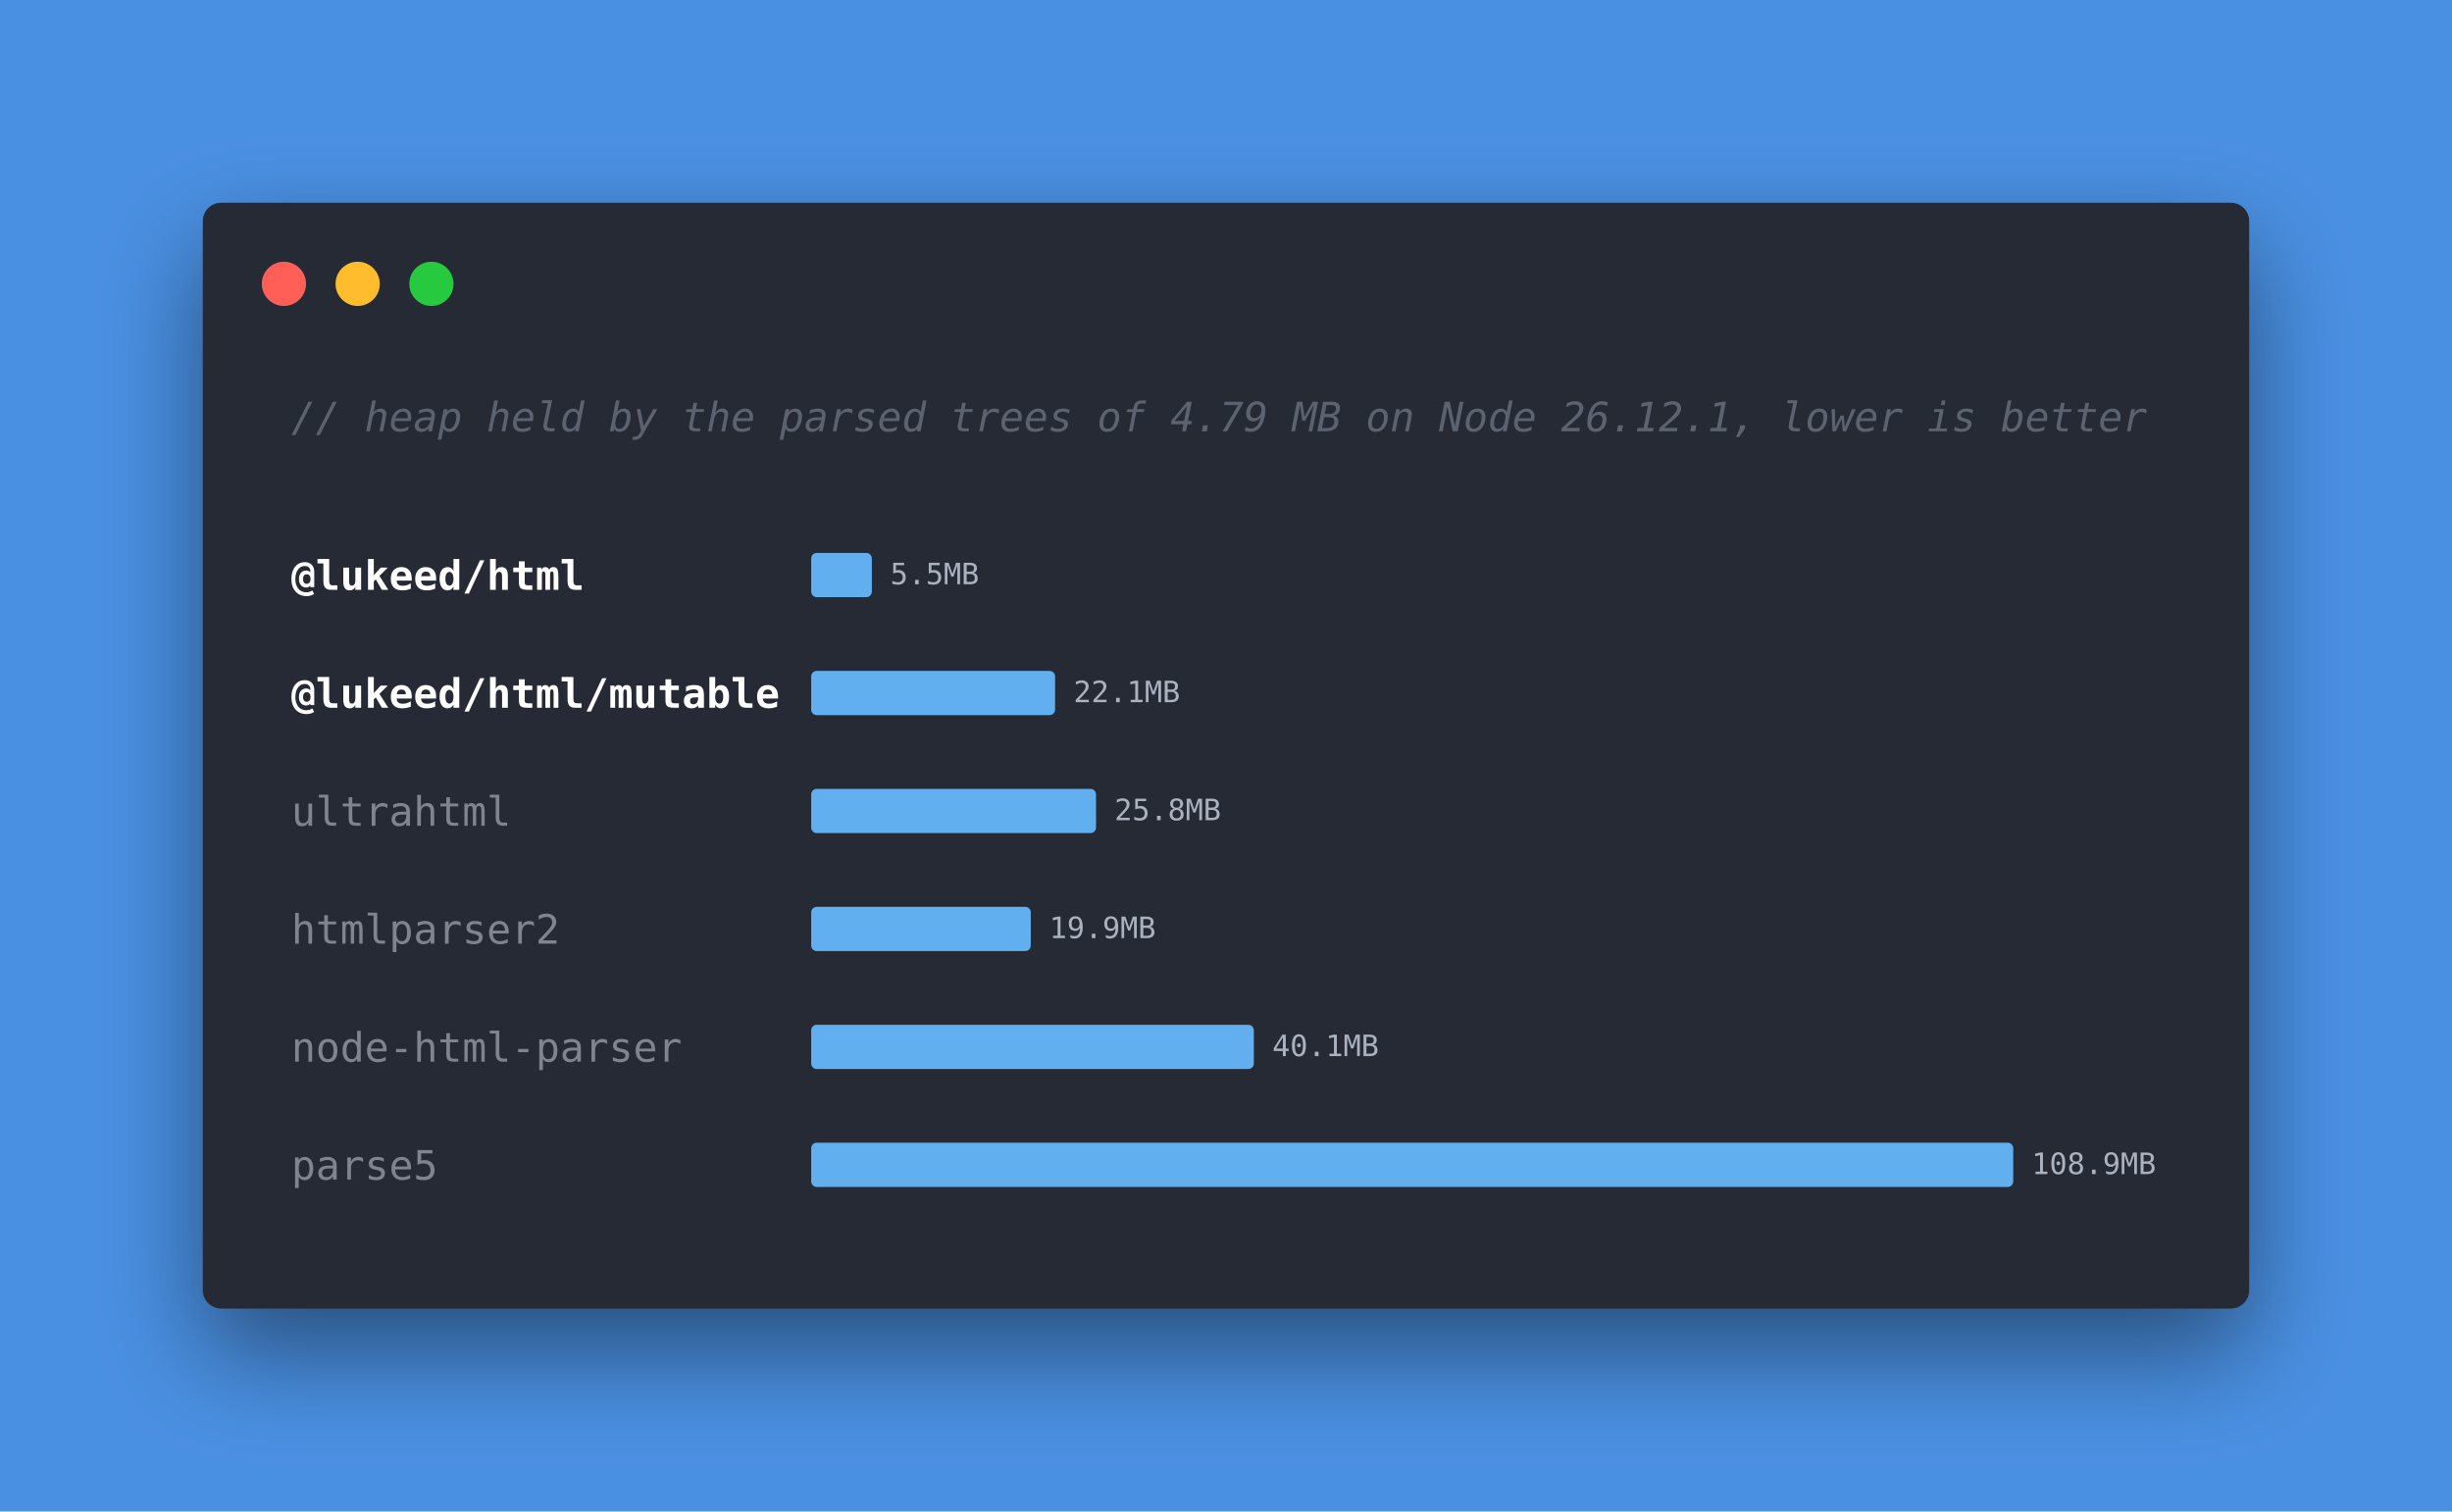
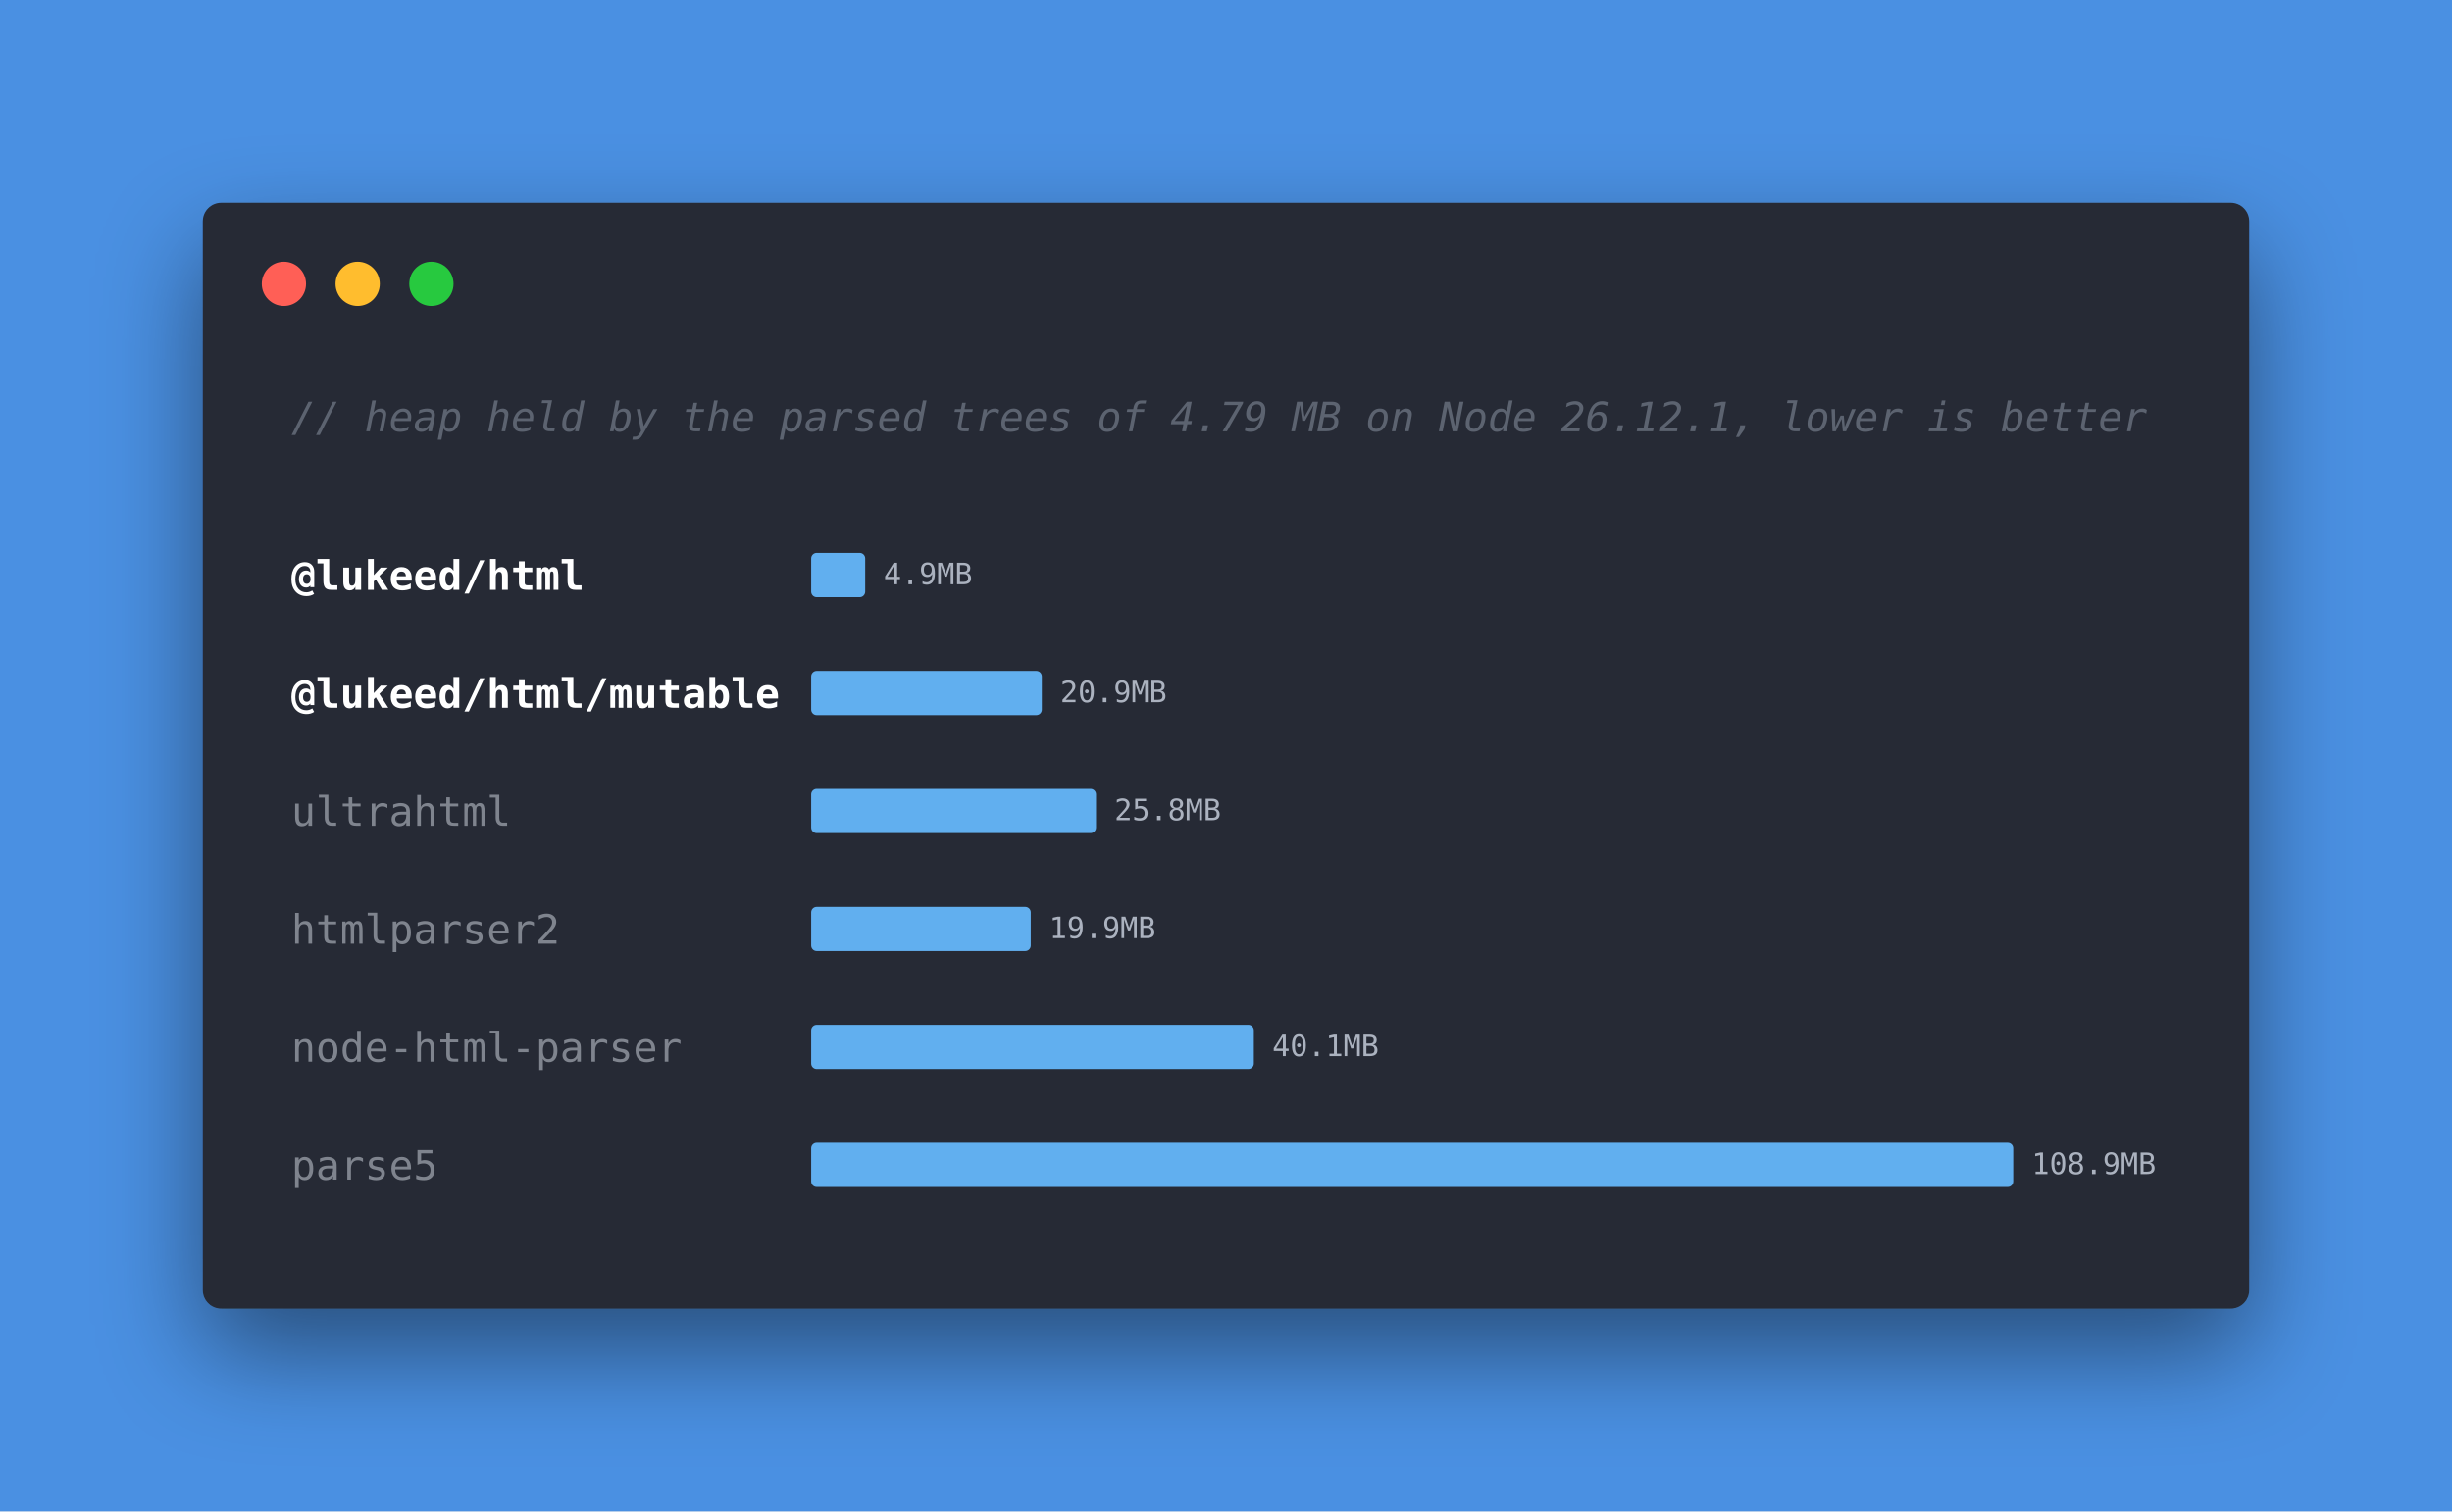
<svg xmlns="http://www.w3.org/2000/svg" width="1330" height="820" viewBox="0 0 1330 820">
  <defs>
    <filter id="shadow" x="-20%" y="-20%" width="140%" height="150%">
      <feDropShadow dx="0" dy="24" stdDeviation="28" flood-color="#000" flood-opacity="0.45" />
    </filter>
  </defs>
  <style>
    text { font-family: Hack, "DejaVu Sans Mono", Menlo, monospace; font-size: 22px; fill: #7f848e; white-space: pre; }
    .c { fill: #5c6370; font-style: italic; }
    .me { fill: #fff; font-weight: bold; }
    .val { font-size: 16px; fill: #abb2bf; }
    .heap { fill: #61afef; }
  </style>
  <rect width="1330" height="820" fill="#4a90e2" />
  <rect x="110" y="110" width="1110" height="600" rx="10" fill="#282c34" filter="url(#shadow)" />
  <circle cx="154" cy="154" r="12" fill="#ff5f56" />
  <circle cx="194" cy="154" r="12" fill="#ffbd2e" />
  <circle cx="234" cy="154" r="12" fill="#27c93f" />
  <text x="158" y="234" class="c">// heap held by the parsed trees of 4.79 MB on Node 26.12.1, lower is better</text>
  <g transform="translate(0 300)">
    <text x="158" y="20" class="me">@lukeed/html</text>
-     <rect x="440" y="0" width="32.9" height="24" rx="3" class="heap" />
-     <text x="482.9" y="17" class="val">5.5MB</text>
+     <rect x="440" y="0" width="29.3" height="24" rx="3" class="heap" />
+     <text x="479.3" y="17" class="val">4.9MB</text>
  </g>
  <g transform="translate(0 364)">
    <text x="158" y="20" class="me">@lukeed/html/mutable</text>
-     <rect x="440" y="0" width="132.3" height="24" rx="3" class="heap" />
-     <text x="582.3" y="17" class="val">22.1MB</text>
+     <rect x="440" y="0" width="125.1" height="24" rx="3" class="heap" />
+     <text x="575.1" y="17" class="val">20.9MB</text>
  </g>
  <g transform="translate(0 428)">
    <text x="158" y="20">ultrahtml</text>
    <rect x="440" y="0" width="154.5" height="24" rx="3" class="heap" />
    <text x="604.5" y="17" class="val">25.8MB</text>
  </g>
  <g transform="translate(0 492)">
    <text x="158" y="20">htmlparser2</text>
    <rect x="440" y="0" width="119.1" height="24" rx="3" class="heap" />
    <text x="569.1" y="17" class="val">19.9MB</text>
  </g>
  <g transform="translate(0 556)">
    <text x="158" y="20">node-html-parser</text>
    <rect x="440" y="0" width="240.1" height="24" rx="3" class="heap" />
    <text x="690.1" y="17" class="val">40.1MB</text>
  </g>
  <g transform="translate(0 620)">
    <text x="158" y="20">parse5</text>
    <rect x="440" y="0" width="652.0" height="24" rx="3" class="heap" />
    <text x="1102.0" y="17" class="val">108.9MB</text>
  </g>
</svg>
